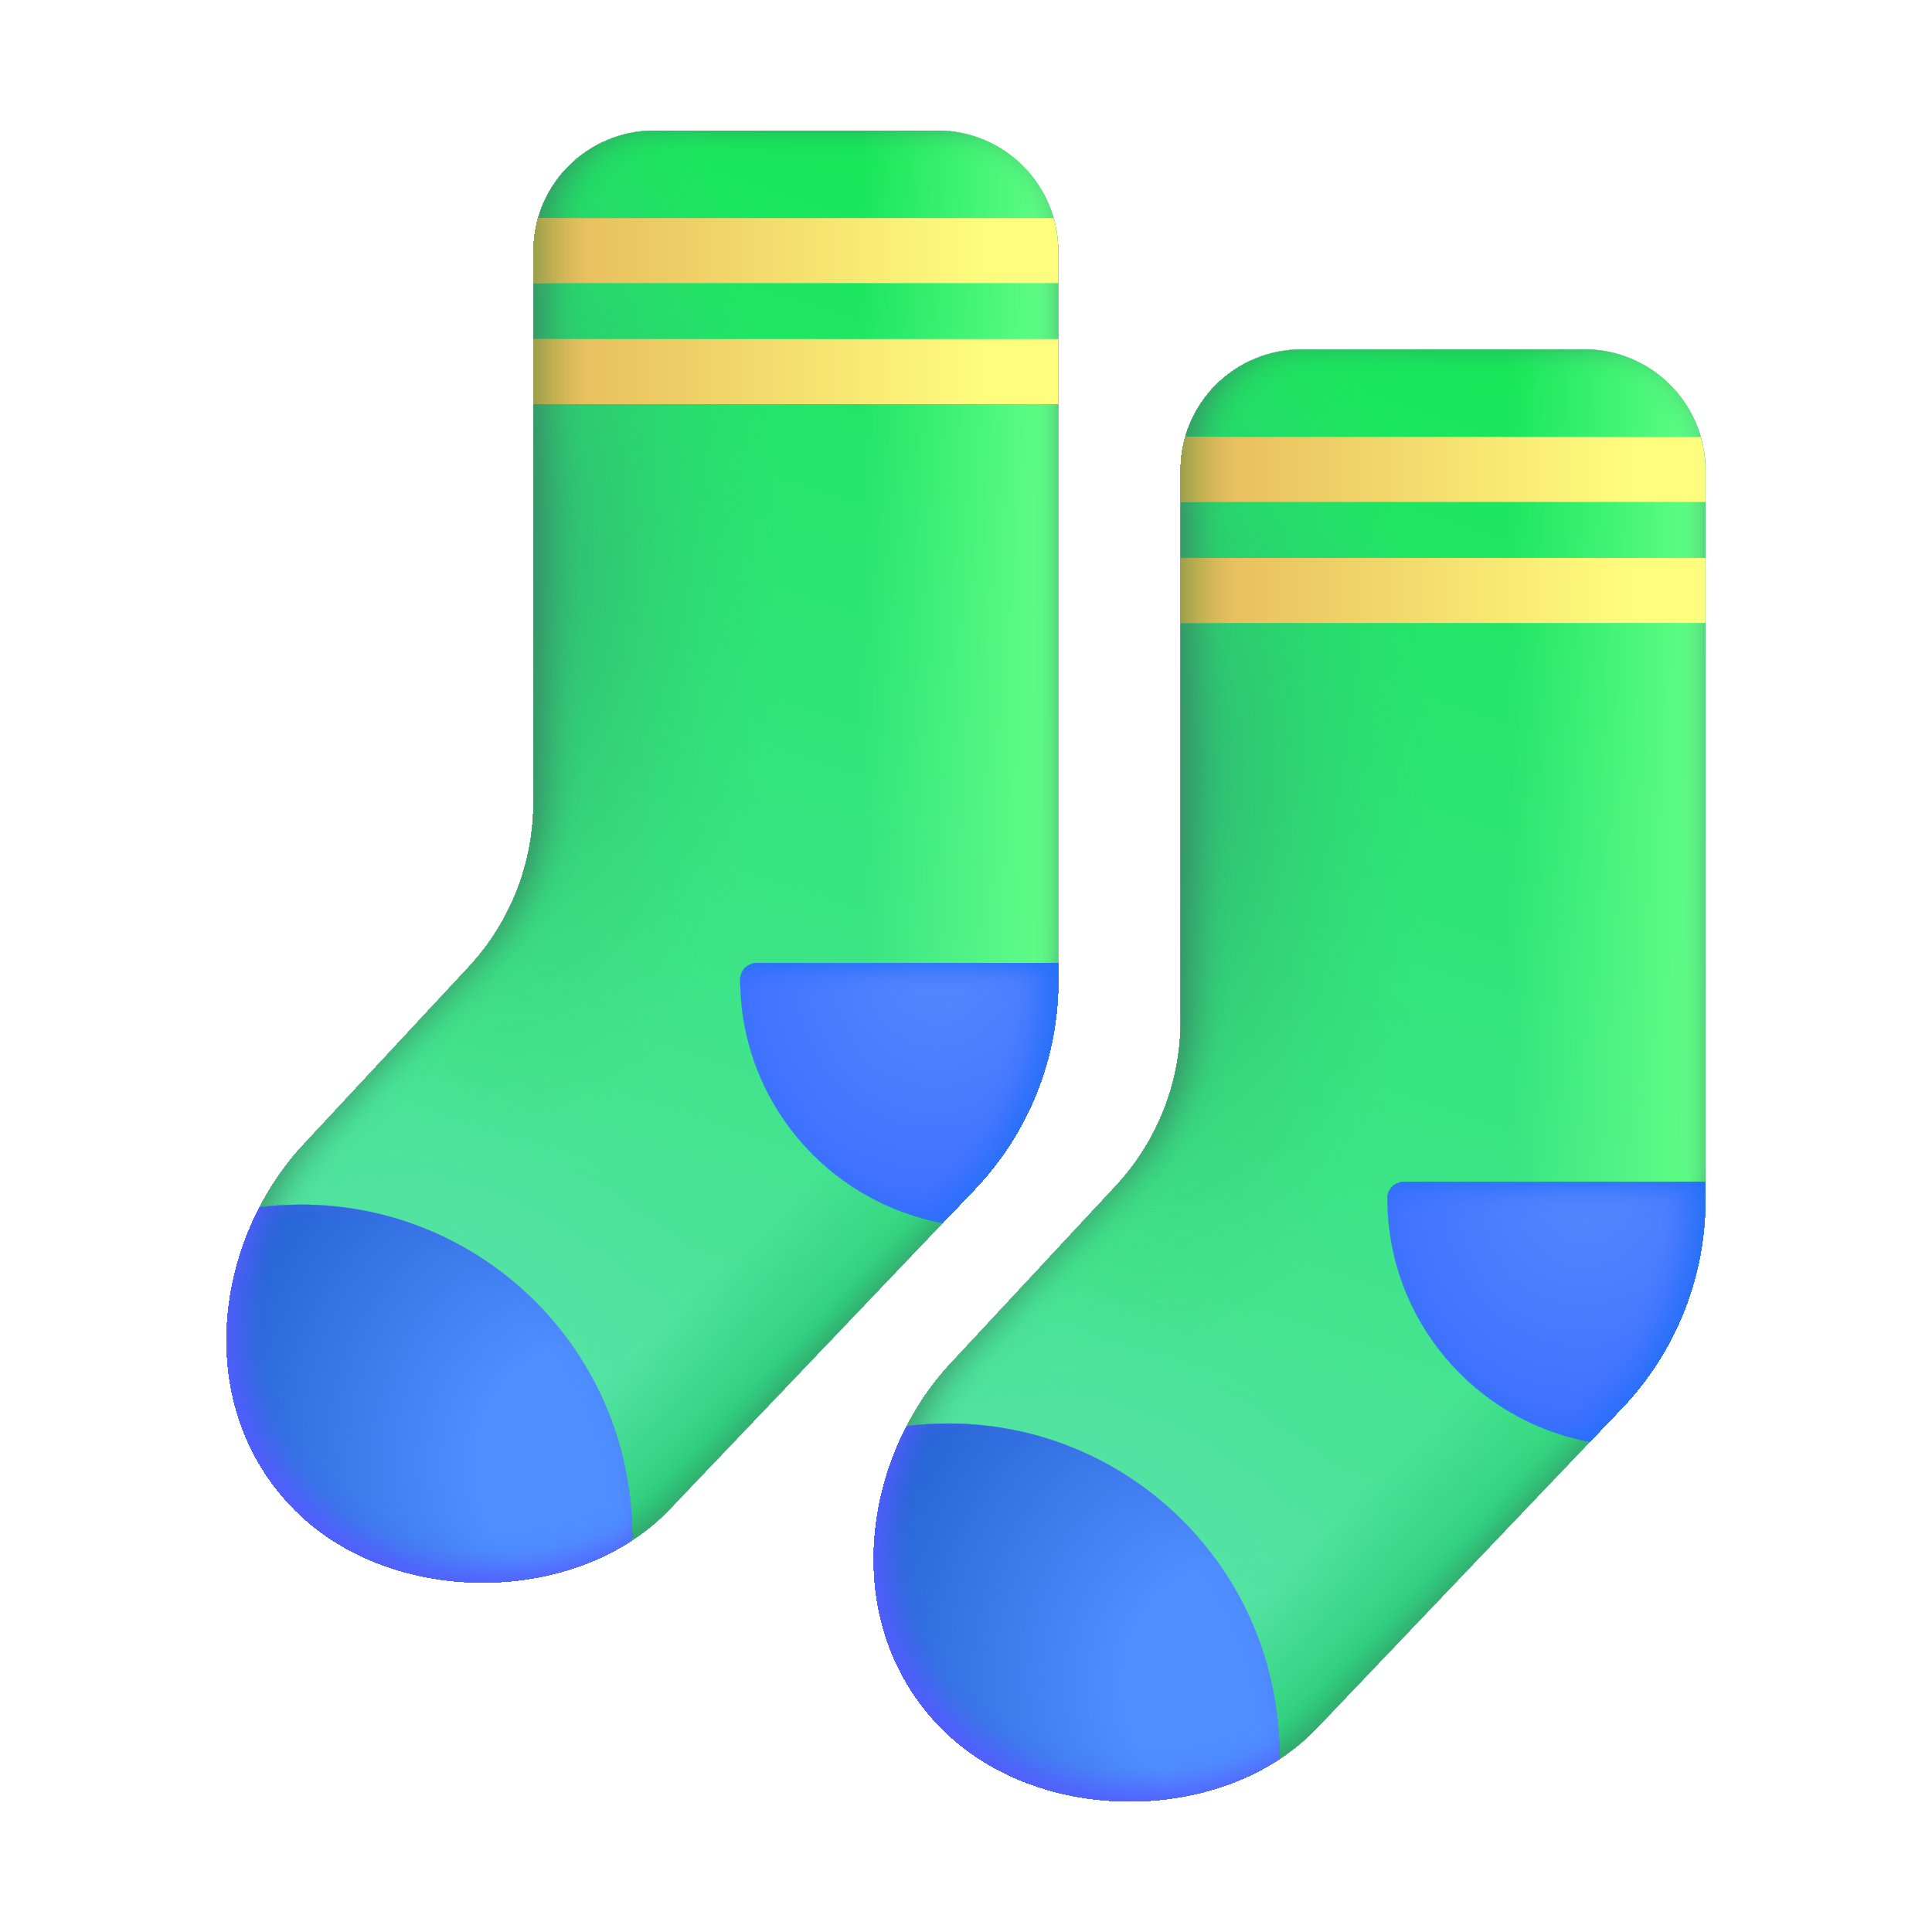
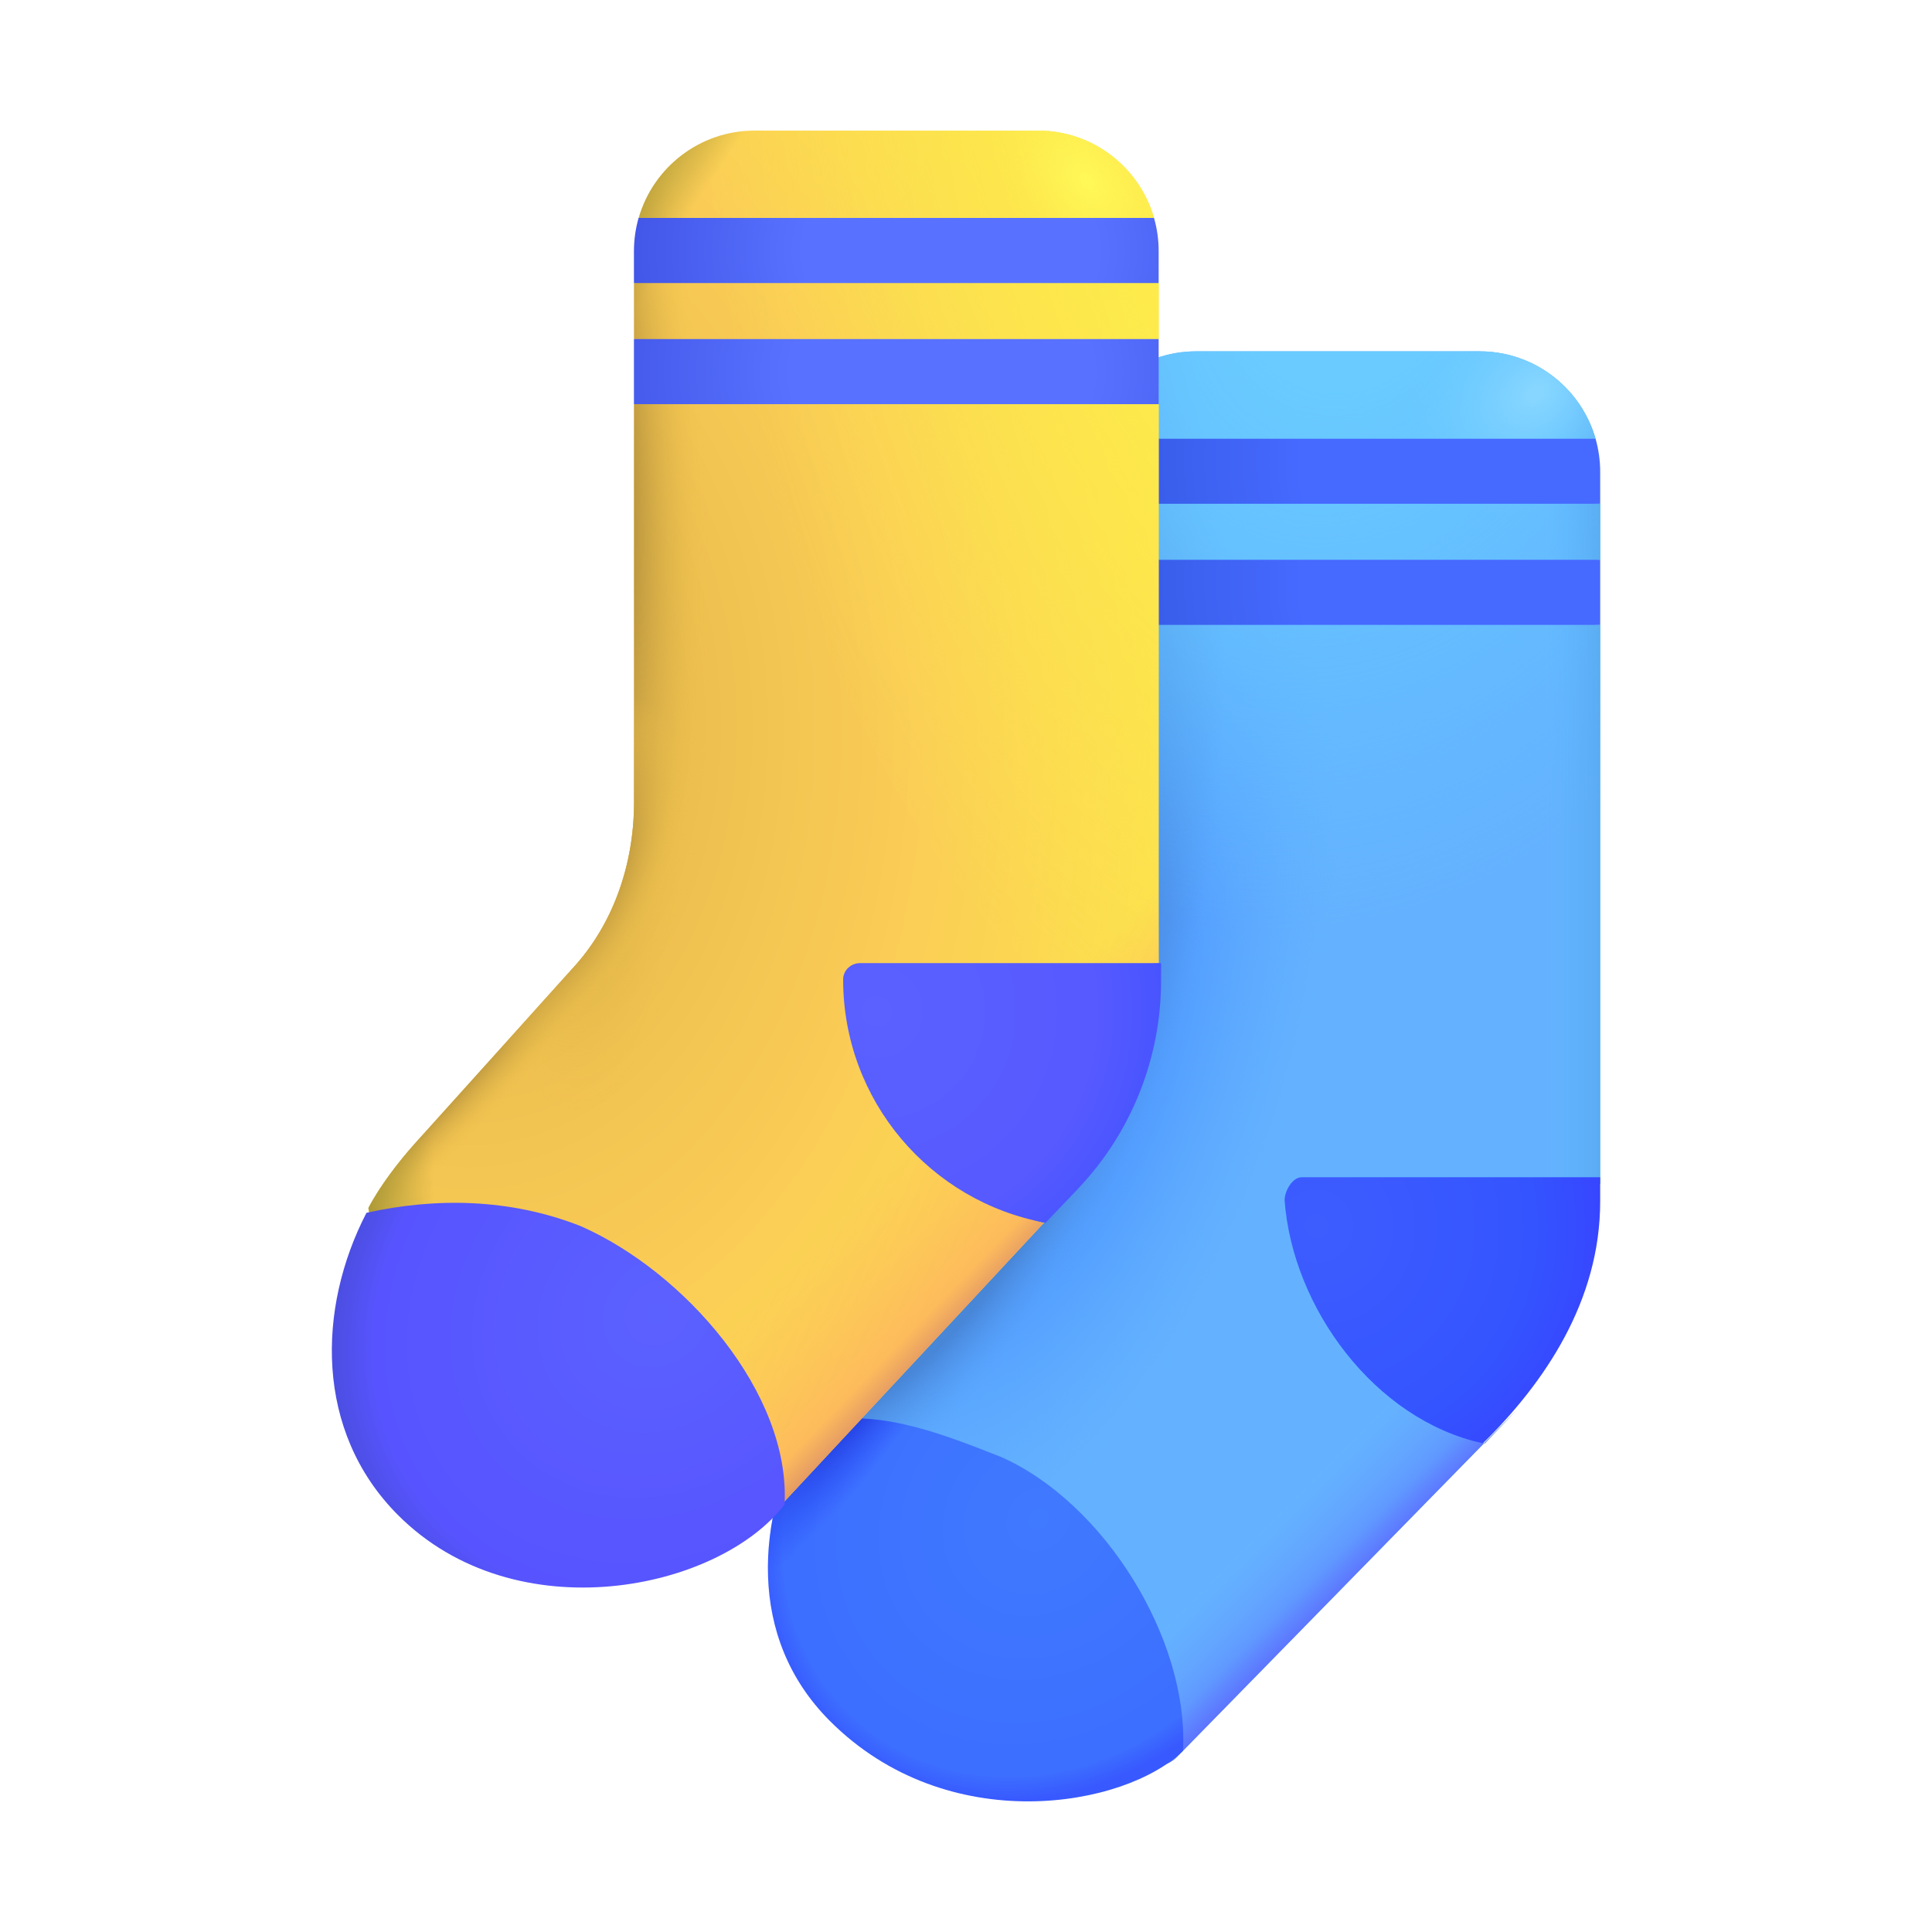
<svg xmlns="http://www.w3.org/2000/svg" viewBox="0 0 32 32" fill="none">
-   <g filter="url(#filter0_i_18_16592)">
-     <path d="M28.246 7.788C28.246 6.684 27.351 5.788 26.246 5.788H21.556C20.451 5.788 19.556 6.684 19.556 7.788V16.915C19.556 17.926 19.173 18.899 18.485 19.64L15.697 22.636C14.261 24.235 13.913 26.936 15.605 28.634C17.226 30.261 20.274 30.214 21.798 28.634L26.865 23.32C27.752 22.39 28.246 21.155 28.246 19.87V7.788Z" fill="url(#paint0_linear_18_16592)" />
-     <path d="M28.246 7.788C28.246 6.684 27.351 5.788 26.246 5.788H21.556C20.451 5.788 19.556 6.684 19.556 7.788V16.915C19.556 17.926 19.173 18.899 18.485 19.64L15.697 22.636C14.261 24.235 13.913 26.936 15.605 28.634C17.226 30.261 20.274 30.214 21.798 28.634L26.865 23.32C27.752 22.39 28.246 21.155 28.246 19.87V7.788Z" fill="url(#paint1_linear_18_16592)" />
-     <path d="M28.246 7.788C28.246 6.684 27.351 5.788 26.246 5.788H21.556C20.451 5.788 19.556 6.684 19.556 7.788V16.915C19.556 17.926 19.173 18.899 18.485 19.64L15.697 22.636C14.261 24.235 13.913 26.936 15.605 28.634C17.226 30.261 20.274 30.214 21.798 28.634L26.865 23.32C27.752 22.39 28.246 21.155 28.246 19.87V7.788Z" fill="url(#paint2_radial_18_16592)" />
-     <path d="M28.246 7.788C28.246 6.684 27.351 5.788 26.246 5.788H21.556C20.451 5.788 19.556 6.684 19.556 7.788V16.915C19.556 17.926 19.173 18.899 18.485 19.64L15.697 22.636C14.261 24.235 13.913 26.936 15.605 28.634C17.226 30.261 20.274 30.214 21.798 28.634L26.865 23.32C27.752 22.39 28.246 21.155 28.246 19.87V7.788Z" fill="url(#paint3_radial_18_16592)" />
-     <path d="M28.246 7.788C28.246 6.684 27.351 5.788 26.246 5.788H21.556C20.451 5.788 19.556 6.684 19.556 7.788V16.915C19.556 17.926 19.173 18.899 18.485 19.64L15.697 22.636C14.261 24.235 13.913 26.936 15.605 28.634C17.226 30.261 20.274 30.214 21.798 28.634L26.865 23.32C27.752 22.39 28.246 21.155 28.246 19.87V7.788Z" fill="url(#paint4_linear_18_16592)" />
-   </g>
-   <g filter="url(#filter1_i_18_16592)">
-     <path d="M17.527 4.163C17.527 3.059 16.632 2.163 15.527 2.163H10.837C9.732 2.163 8.837 3.059 8.837 4.163V13.29C8.837 14.301 8.454 15.274 7.766 16.015L4.979 19.011C3.542 20.61 3.195 23.311 4.886 25.009C6.507 26.636 9.556 26.589 11.079 25.009L16.146 19.695C17.033 18.765 17.527 17.53 17.527 16.245V4.163Z" fill="url(#paint5_linear_18_16592)" />
-     <path d="M17.527 4.163C17.527 3.059 16.632 2.163 15.527 2.163H10.837C9.732 2.163 8.837 3.059 8.837 4.163V13.29C8.837 14.301 8.454 15.274 7.766 16.015L4.979 19.011C3.542 20.61 3.195 23.311 4.886 25.009C6.507 26.636 9.556 26.589 11.079 25.009L16.146 19.695C17.033 18.765 17.527 17.53 17.527 16.245V4.163Z" fill="url(#paint6_linear_18_16592)" />
-     <path d="M17.527 4.163C17.527 3.059 16.632 2.163 15.527 2.163H10.837C9.732 2.163 8.837 3.059 8.837 4.163V13.29C8.837 14.301 8.454 15.274 7.766 16.015L4.979 19.011C3.542 20.61 3.195 23.311 4.886 25.009C6.507 26.636 9.556 26.589 11.079 25.009L16.146 19.695C17.033 18.765 17.527 17.53 17.527 16.245V4.163Z" fill="url(#paint7_radial_18_16592)" />
-     <path d="M17.527 4.163C17.527 3.059 16.632 2.163 15.527 2.163H10.837C9.732 2.163 8.837 3.059 8.837 4.163V13.29C8.837 14.301 8.454 15.274 7.766 16.015L4.979 19.011C3.542 20.61 3.195 23.311 4.886 25.009C6.507 26.636 9.556 26.589 11.079 25.009L16.146 19.695C17.033 18.765 17.527 17.53 17.527 16.245V4.163Z" fill="url(#paint8_radial_18_16592)" />
-     <path d="M17.527 4.163C17.527 3.059 16.632 2.163 15.527 2.163H10.837C9.732 2.163 8.837 3.059 8.837 4.163V13.29C8.837 14.301 8.454 15.274 7.766 16.015L4.979 19.011C3.542 20.61 3.195 23.311 4.886 25.009C6.507 26.636 9.556 26.589 11.079 25.009L16.146 19.695C17.033 18.765 17.527 17.53 17.527 16.245V4.163Z" fill="url(#paint9_linear_18_16592)" />
-   </g>
-   <path d="M28.246 9.241H19.556V10.319H28.246V9.241Z" fill="url(#paint10_linear_18_16592)" />
-   <path d="M28.246 9.241H19.556V10.319H28.246V9.241Z" fill="url(#paint11_linear_18_16592)" />
-   <path d="M17.527 5.616H8.837V6.694H17.527V5.616Z" fill="url(#paint12_linear_18_16592)" />
-   <path d="M17.527 5.616H8.837V6.694H17.527V5.616Z" fill="url(#paint13_linear_18_16592)" />
-   <path d="M28.169 7.237C28.219 7.412 28.246 7.597 28.246 7.788V8.314H19.556V7.788C19.556 7.597 19.582 7.412 19.633 7.237H28.169Z" fill="url(#paint14_linear_18_16592)" />
-   <path d="M28.169 7.237C28.219 7.412 28.246 7.597 28.246 7.788V8.314H19.556V7.788C19.556 7.597 19.582 7.412 19.633 7.237H28.169Z" fill="url(#paint15_linear_18_16592)" />
-   <path d="M17.45 3.612C17.5 3.787 17.527 3.972 17.527 4.163V4.689H8.837V4.163C8.837 3.972 8.864 3.787 8.914 3.612H17.45Z" fill="url(#paint16_linear_18_16592)" />
-   <path d="M17.45 3.612C17.5 3.787 17.527 3.972 17.527 4.163V4.689H8.837V4.163C8.837 3.972 8.864 3.787 8.914 3.612H17.45Z" fill="url(#paint17_linear_18_16592)" />
-   <g filter="url(#filter2_i_18_16592)">
-     <path d="M28.246 19.577H23.261C23.108 19.577 22.98 19.696 22.98 19.849C22.98 21.858 24.425 23.529 26.333 23.878L26.865 23.32C27.752 22.39 28.246 21.154 28.246 19.869V19.577Z" fill="url(#paint18_radial_18_16592)" />
-   </g>
-   <g filter="url(#filter3_i_18_16592)">
-     <path d="M17.528 15.952H12.543C12.389 15.952 12.261 16.071 12.261 16.224C12.261 18.233 13.707 19.904 15.614 20.253L16.146 19.695C17.033 18.765 17.528 17.529 17.528 16.244V15.952Z" fill="url(#paint19_radial_18_16592)" />
-   </g>
-   <g filter="url(#filter4_i_18_16592)">
-     <path d="M21.189 29.136C21.189 29.109 21.19 29.082 21.19 29.055C21.19 26.03 18.737 23.578 15.712 23.578C15.477 23.578 15.246 23.592 15.019 23.621C14.202 25.198 14.226 27.249 15.605 28.634C17.032 30.066 19.564 30.201 21.189 29.136Z" fill="url(#paint20_radial_18_16592)" />
-   </g>
-   <g filter="url(#filter5_i_18_16592)">
-     <path d="M10.47 25.511C10.471 25.484 10.471 25.457 10.471 25.43C10.471 22.405 8.018 19.953 4.993 19.953C4.758 19.953 4.527 19.967 4.3 19.996C3.483 21.573 3.507 23.624 4.886 25.009C6.313 26.441 8.845 26.576 10.47 25.511Z" fill="url(#paint21_radial_18_16592)" />
-   </g>
+   <path fill-rule="evenodd" clip-rule="evenodd" d="M26.505 7.819C26.505 6.715 25.609 5.819 24.505 5.819H19.814C18.901 5.819 18.131 6.431 17.891 7.268L22.083 7.623L26.427 7.268C26.478 7.443 26.505 7.628 26.505 7.819L26.504 8.345L22.083 7.999L17.814 8.345V9.272L22.083 9.655L26.504 9.272V10.35L22.083 10.062L17.814 10.35V16.946C17.814 17.957 17.477 18.963 16.789 19.703L14.18 22.602C13.915 22.897 13.599 23.307 13.414 23.664C13.581 25.065 18.382 30.254 19.5 29.094L25.123 23.351C26.01 22.421 26.505 21.186 26.505 19.901V7.819ZM26.505 19.608L21.827 19.997C20.421 19.997 23.344 23.681 24.591 23.909L25.123 23.351C26.01 22.421 26.505 21.186 26.505 19.901L26.505 19.608Z" fill="#64B2FF" />
+   <path fill-rule="evenodd" clip-rule="evenodd" d="M26.505 7.819C26.505 6.715 25.609 5.819 24.505 5.819H19.814C18.901 5.819 18.131 6.431 17.891 7.268L22.083 7.623L26.427 7.268C26.478 7.443 26.505 7.628 26.505 7.819L26.504 8.345L22.083 7.999L17.814 8.345V9.272L22.083 9.655L26.504 9.272V10.35L22.083 10.062L17.814 10.35V16.946C17.814 17.957 17.477 18.963 16.789 19.703L14.18 22.602C13.915 22.897 13.599 23.307 13.414 23.664C13.581 25.065 18.382 30.254 19.5 29.094L25.123 23.351C26.01 22.421 26.505 21.186 26.505 19.901V7.819ZM26.505 19.608L21.827 19.997C20.421 19.997 23.344 23.681 24.591 23.909L25.123 23.351C26.01 22.421 26.505 21.186 26.505 19.901L26.505 19.608Z" fill="url(#paint0_radial_2_244)" />
+   <path fill-rule="evenodd" clip-rule="evenodd" d="M26.505 7.819C26.505 6.715 25.609 5.819 24.505 5.819H19.814C18.901 5.819 18.131 6.431 17.891 7.268L22.083 7.623L26.427 7.268C26.478 7.443 26.505 7.628 26.505 7.819L26.504 8.345L22.083 7.999L17.814 8.345V9.272L22.083 9.655L26.504 9.272V10.35L22.083 10.062L17.814 10.35V16.946C17.814 17.957 17.477 18.963 16.789 19.703L14.18 22.602C13.915 22.897 13.599 23.307 13.414 23.664C13.581 25.065 18.382 30.254 19.5 29.094L25.123 23.351C26.01 22.421 26.505 21.186 26.505 19.901V7.819ZM26.505 19.608L21.827 19.997C20.421 19.997 23.344 23.681 24.591 23.909L25.123 23.351C26.01 22.421 26.505 21.186 26.505 19.901L26.505 19.608Z" fill="url(#paint1_radial_2_244)" />
+   <path fill-rule="evenodd" clip-rule="evenodd" d="M26.505 7.819C26.505 6.715 25.609 5.819 24.505 5.819H19.814C18.901 5.819 18.131 6.431 17.891 7.268L22.083 7.623L26.427 7.268C26.478 7.443 26.505 7.628 26.505 7.819L26.504 8.345L22.083 7.999L17.814 8.345V9.272L22.083 9.655L26.504 9.272V10.35L22.083 10.062L17.814 10.35V16.946C17.814 17.957 17.477 18.963 16.789 19.703L14.18 22.602C13.915 22.897 13.599 23.307 13.414 23.664C13.581 25.065 18.382 30.254 19.5 29.094L25.123 23.351C26.01 22.421 26.505 21.186 26.505 19.901V7.819ZM26.505 19.608L21.827 19.997C20.421 19.997 23.344 23.681 24.591 23.909L25.123 23.351C26.01 22.421 26.505 21.186 26.505 19.901L26.505 19.608Z" fill="url(#paint2_radial_2_244)" />
+   <path fill-rule="evenodd" clip-rule="evenodd" d="M26.505 7.819C26.505 6.715 25.609 5.819 24.505 5.819H19.814C18.901 5.819 18.131 6.431 17.891 7.268L22.083 7.623L26.427 7.268C26.478 7.443 26.505 7.628 26.505 7.819L26.504 8.345L22.083 7.999L17.814 8.345V9.272L22.083 9.655L26.504 9.272V10.35L22.083 10.062L17.814 10.35V16.946C17.814 17.957 17.477 18.963 16.789 19.703L14.18 22.602C13.915 22.897 13.599 23.307 13.414 23.664C13.581 25.065 18.382 30.254 19.5 29.094L25.123 23.351C26.01 22.421 26.505 21.186 26.505 19.901V7.819ZM26.505 19.608L21.827 19.997C20.421 19.997 23.344 23.681 24.591 23.909L25.123 23.351C26.01 22.421 26.505 21.186 26.505 19.901L26.505 19.608Z" fill="url(#paint3_radial_2_244)" />
+   <path fill-rule="evenodd" clip-rule="evenodd" d="M26.505 7.819C26.505 6.715 25.609 5.819 24.505 5.819H19.814C18.901 5.819 18.131 6.431 17.891 7.268L22.083 7.623L26.427 7.268C26.478 7.443 26.505 7.628 26.505 7.819L26.504 8.345L22.083 7.999L17.814 8.345V9.272L22.083 9.655L26.504 9.272V10.35L22.083 10.062L17.814 10.35V16.946C17.814 17.957 17.477 18.963 16.789 19.703L14.18 22.602C13.915 22.897 13.599 23.307 13.414 23.664C13.581 25.065 18.382 30.254 19.5 29.094L25.123 23.351C26.01 22.421 26.505 21.186 26.505 19.901V7.819ZM26.505 19.608L21.827 19.997C20.421 19.997 23.344 23.681 24.591 23.909L25.123 23.351C26.01 22.421 26.505 21.186 26.505 19.901L26.505 19.608Z" fill="url(#paint4_linear_2_244)" />
+   <path fill-rule="evenodd" clip-rule="evenodd" d="M26.505 7.819C26.505 6.715 25.609 5.819 24.505 5.819H19.814C18.901 5.819 18.131 6.431 17.891 7.268L22.083 7.623L26.427 7.268C26.478 7.443 26.505 7.628 26.505 7.819L26.504 8.345L22.083 7.999L17.814 8.345V9.272L22.083 9.655L26.504 9.272V10.35L22.083 10.062L17.814 10.35V16.946C17.814 17.957 17.477 18.963 16.789 19.703L14.18 22.602C13.915 22.897 13.599 23.307 13.414 23.664C13.581 25.065 18.382 30.254 19.5 29.094L25.123 23.351C26.01 22.421 26.505 21.186 26.505 19.901V7.819ZM26.505 19.608L21.827 19.997C20.421 19.997 23.344 23.681 24.591 23.909L25.123 23.351C26.01 22.421 26.505 21.186 26.505 19.901L26.505 19.608Z" fill="url(#paint5_linear_2_244)" />
+   <path fill-rule="evenodd" clip-rule="evenodd" d="M26.505 7.819C26.505 6.715 25.609 5.819 24.505 5.819H19.814C18.901 5.819 18.131 6.431 17.891 7.268L22.083 7.623L26.427 7.268C26.478 7.443 26.505 7.628 26.505 7.819L26.504 8.345L22.083 7.999L17.814 8.345V9.272L22.083 9.655L26.504 9.272V10.35L22.083 10.062L17.814 10.35V16.946C17.814 17.957 17.477 18.963 16.789 19.703L14.18 22.602C13.915 22.897 13.599 23.307 13.414 23.664C13.581 25.065 18.382 30.254 19.5 29.094L25.123 23.351C26.01 22.421 26.505 21.186 26.505 19.901V7.819ZM26.505 19.608L21.827 19.997C20.421 19.997 23.344 23.681 24.591 23.909L25.123 23.351C26.01 22.421 26.505 21.186 26.505 19.901L26.505 19.608Z" fill="url(#paint6_radial_2_244)" />
+   <path d="M26.504 9.272H17.852V10.35H26.504V9.272Z" fill="url(#paint7_radial_2_244)" />
+   <path d="M26.427 7.267C26.477 7.442 26.504 7.627 26.504 7.818V8.344H17.852V7.818C17.852 7.627 17.878 7.442 17.928 7.267H26.427Z" fill="url(#paint8_radial_2_244)" />
+   <path d="M26.504 19.499H21.559C21.405 19.499 21.277 19.727 21.277 19.88C21.406 21.655 22.766 23.515 24.562 23.906C25.578 22.906 26.504 21.553 26.504 19.9V19.499Z" fill="url(#paint9_radial_2_244)" />
+   <path d="M13.347 23.577C12.53 25.154 12.363 27.117 13.742 28.501C15.695 30.461 18.641 29.936 19.594 28.999C19.692 27.15 18.289 24.882 16.57 24.127C15.395 23.665 14.48 23.325 13.347 23.577Z" fill="url(#paint10_radial_2_244)" />
+   <path d="M13.347 23.577C12.53 25.154 12.363 27.117 13.742 28.501C15.695 30.461 18.641 29.936 19.594 28.999C19.692 27.15 18.289 24.882 16.57 24.127C15.395 23.665 14.48 23.325 13.347 23.577Z" fill="url(#paint11_radial_2_244)" />
+   <path fill-rule="evenodd" clip-rule="evenodd" d="M19.192 4.163C19.192 3.059 18.297 2.163 17.192 2.163H12.502C11.588 2.163 10.818 2.775 10.579 3.612L14.77 3.967L19.115 3.612C19.165 3.787 19.192 3.972 19.192 4.163L19.192 4.689L14.77 4.343L10.502 4.689V5.616L14.77 5.999L19.192 5.616V6.694L14.77 6.405L10.502 6.694V13.29C10.502 14.301 10.165 15.307 9.477 16.047L6.867 18.945C6.602 19.241 6.287 19.651 6.102 20.008C6.301 21.684 10.906 25.195 11.887 25.312C11.748 25.261 12.135 25.455 12.135 25.468C12.135 25.482 12.135 25.496 12.135 25.511C12.356 25.365 12.638 25.244 12.82 25.055L17.811 19.695C18.697 18.765 19.192 17.529 19.192 16.244V4.163ZM19.192 15.952L14.514 16.341C13.109 16.341 16.031 20.024 17.278 20.253L17.811 19.695C18.697 18.765 19.192 17.529 19.192 16.244L19.192 15.952Z" fill="url(#paint12_radial_2_244)" />
+   <path fill-rule="evenodd" clip-rule="evenodd" d="M19.192 4.163C19.192 3.059 18.297 2.163 17.192 2.163H12.502C11.588 2.163 10.818 2.775 10.579 3.612L14.77 3.967L19.115 3.612C19.165 3.787 19.192 3.972 19.192 4.163L19.192 4.689L14.77 4.343L10.502 4.689V5.616L14.77 5.999L19.192 5.616V6.694L14.77 6.405L10.502 6.694V13.29C10.502 14.301 10.165 15.307 9.477 16.047L6.867 18.945C6.602 19.241 6.287 19.651 6.102 20.008C6.301 21.684 10.906 25.195 11.887 25.312C11.748 25.261 12.135 25.455 12.135 25.468C12.135 25.482 12.135 25.496 12.135 25.511C12.356 25.365 12.638 25.244 12.82 25.055L17.811 19.695C18.697 18.765 19.192 17.529 19.192 16.244V4.163ZM19.192 15.952L14.514 16.341C13.109 16.341 16.031 20.024 17.278 20.253L17.811 19.695C18.697 18.765 19.192 17.529 19.192 16.244L19.192 15.952Z" fill="url(#paint13_radial_2_244)" />
+   <path fill-rule="evenodd" clip-rule="evenodd" d="M19.192 4.163C19.192 3.059 18.297 2.163 17.192 2.163H12.502C11.588 2.163 10.818 2.775 10.579 3.612L14.77 3.967L19.115 3.612C19.165 3.787 19.192 3.972 19.192 4.163L19.192 4.689L14.77 4.343L10.502 4.689V5.616L14.77 5.999L19.192 5.616V6.694L14.77 6.405L10.502 6.694V13.29C10.502 14.301 10.165 15.307 9.477 16.047L6.867 18.945C6.602 19.241 6.287 19.651 6.102 20.008C6.301 21.684 10.906 25.195 11.887 25.312C11.748 25.261 12.135 25.455 12.135 25.468C12.135 25.482 12.135 25.496 12.135 25.511C12.356 25.365 12.638 25.244 12.82 25.055L17.811 19.695C18.697 18.765 19.192 17.529 19.192 16.244V4.163ZM19.192 15.952L14.514 16.341C13.109 16.341 16.031 20.024 17.278 20.253L17.811 19.695C18.697 18.765 19.192 17.529 19.192 16.244L19.192 15.952Z" fill="url(#paint14_radial_2_244)" />
+   <path fill-rule="evenodd" clip-rule="evenodd" d="M19.192 4.163C19.192 3.059 18.297 2.163 17.192 2.163H12.502C11.588 2.163 10.818 2.775 10.579 3.612L14.77 3.967L19.115 3.612C19.165 3.787 19.192 3.972 19.192 4.163L19.192 4.689L14.77 4.343L10.502 4.689V5.616L14.77 5.999L19.192 5.616V6.694L14.77 6.405L10.502 6.694V13.29C10.502 14.301 10.165 15.307 9.477 16.047L6.867 18.945C6.602 19.241 6.287 19.651 6.102 20.008C6.301 21.684 10.906 25.195 11.887 25.312C11.748 25.261 12.135 25.455 12.135 25.468C12.135 25.482 12.135 25.496 12.135 25.511C12.356 25.365 12.638 25.244 12.82 25.055L17.811 19.695C18.697 18.765 19.192 17.529 19.192 16.244V4.163ZM19.192 15.952L14.514 16.341C13.109 16.341 16.031 20.024 17.278 20.253L17.811 19.695C18.697 18.765 19.192 17.529 19.192 16.244L19.192 15.952Z" fill="url(#paint15_radial_2_244)" />
+   <path fill-rule="evenodd" clip-rule="evenodd" d="M19.192 4.163C19.192 3.059 18.297 2.163 17.192 2.163H12.502C11.588 2.163 10.818 2.775 10.579 3.612L14.77 3.967L19.115 3.612C19.165 3.787 19.192 3.972 19.192 4.163L19.192 4.689L14.77 4.343L10.502 4.689V5.616L14.77 5.999L19.192 5.616V6.694L14.77 6.405L10.502 6.694V13.29C10.502 14.301 10.165 15.307 9.477 16.047L6.867 18.945C6.602 19.241 6.287 19.651 6.102 20.008C6.301 21.684 10.906 25.195 11.887 25.312C11.748 25.261 12.135 25.455 12.135 25.468C12.135 25.482 12.135 25.496 12.135 25.511C12.356 25.365 12.638 25.244 12.82 25.055L17.811 19.695C18.697 18.765 19.192 17.529 19.192 16.244V4.163ZM19.192 15.952L14.514 16.341C13.109 16.341 16.031 20.024 17.278 20.253L17.811 19.695C18.697 18.765 19.192 17.529 19.192 16.244L19.192 15.952Z" fill="url(#paint16_radial_2_244)" />
+   <path fill-rule="evenodd" clip-rule="evenodd" d="M19.192 4.163C19.192 3.059 18.297 2.163 17.192 2.163H12.502C11.588 2.163 10.818 2.775 10.579 3.612L14.77 3.967L19.115 3.612C19.165 3.787 19.192 3.972 19.192 4.163L19.192 4.689L14.77 4.343L10.502 4.689V5.616L14.77 5.999L19.192 5.616V6.694L14.77 6.405L10.502 6.694V13.29C10.502 14.301 10.165 15.307 9.477 16.047L6.867 18.945C6.602 19.241 6.287 19.651 6.102 20.008C6.301 21.684 10.906 25.195 11.887 25.312C11.748 25.261 12.135 25.455 12.135 25.468C12.135 25.482 12.135 25.496 12.135 25.511C12.356 25.365 12.638 25.244 12.82 25.055L17.811 19.695C18.697 18.765 19.192 17.529 19.192 16.244V4.163ZM19.192 15.952L14.514 16.341C13.109 16.341 16.031 20.024 17.278 20.253L17.811 19.695C18.697 18.765 19.192 17.529 19.192 16.244L19.192 15.952Z" fill="url(#paint17_linear_2_244)" />
+   <path fill-rule="evenodd" clip-rule="evenodd" d="M19.192 4.163C19.192 3.059 18.297 2.163 17.192 2.163H12.502C11.588 2.163 10.818 2.775 10.579 3.612L14.77 3.967L19.115 3.612C19.165 3.787 19.192 3.972 19.192 4.163L19.192 4.689L14.77 4.343L10.502 4.689V5.616L14.77 5.999L19.192 5.616V6.694L14.77 6.405L10.502 6.694V13.29C10.502 14.301 10.165 15.307 9.477 16.047L6.867 18.945C6.602 19.241 6.287 19.651 6.102 20.008C6.301 21.684 10.906 25.195 11.887 25.312C11.748 25.261 12.135 25.455 12.135 25.468C12.135 25.482 12.135 25.496 12.135 25.511C12.356 25.365 12.638 25.244 12.82 25.055L17.811 19.695C18.697 18.765 19.192 17.529 19.192 16.244V4.163ZM19.192 15.952L14.514 16.341C13.109 16.341 16.031 20.024 17.278 20.253L17.811 19.695C18.697 18.765 19.192 17.529 19.192 16.244L19.192 15.952Z" fill="url(#paint18_radial_2_244)" />
+   <path fill-rule="evenodd" clip-rule="evenodd" d="M19.192 4.163C19.192 3.059 18.297 2.163 17.192 2.163H12.502C11.588 2.163 10.818 2.775 10.579 3.612L14.77 3.967L19.115 3.612C19.165 3.787 19.192 3.972 19.192 4.163L19.192 4.689L14.77 4.343L10.502 4.689V5.616L14.77 5.999L19.192 5.616V6.694L14.77 6.405L10.502 6.694V13.29C10.502 14.301 10.165 15.307 9.477 16.047L6.867 18.945C6.602 19.241 6.287 19.651 6.102 20.008C6.301 21.684 10.906 25.195 11.887 25.312C11.748 25.261 12.135 25.455 12.135 25.468C12.135 25.482 12.135 25.496 12.135 25.511C12.356 25.365 12.638 25.244 12.82 25.055L17.811 19.695C18.697 18.765 19.192 17.529 19.192 16.244V4.163ZM19.192 15.952L14.514 16.341C13.109 16.341 16.031 20.024 17.278 20.253L17.811 19.695C18.697 18.765 19.192 17.529 19.192 16.244L19.192 15.952Z" fill="url(#paint19_radial_2_244)" />
+   <path d="M19.191 5.616H10.5V6.694H19.191V5.616Z" fill="url(#paint20_radial_2_244)" />
+   <path d="M19.114 3.61C19.165 3.786 19.191 3.971 19.191 4.162V4.688H10.5V4.162C10.5 3.971 10.527 3.786 10.577 3.61H19.114Z" fill="url(#paint21_radial_2_244)" />
+   <path d="M19.231 15.952H14.246C14.093 15.952 13.965 16.071 13.965 16.224C13.965 18.233 15.41 19.904 17.318 20.253L17.85 19.695C18.736 18.765 19.231 17.529 19.231 16.244V15.952Z" fill="url(#paint22_radial_2_244)" />
+   <path d="M6.07 20.088C5.253 21.665 5.21 23.707 6.589 25.091C8.542 27.052 11.909 26.341 12.995 24.919C13.094 23.071 11.336 21.063 9.617 20.308C8.442 19.845 7.203 19.835 6.07 20.088Z" fill="url(#paint23_radial_2_244)" />
  <defs>
-     <filter id="filter0_i_18_16592" x="14.472" y="5.588" width="13.974" height="24.248" filterUnits="userSpaceOnUse" color-interpolation-filters="sRGB">
-       <feFlood flood-opacity="0" result="BackgroundImageFix" />
-       <feBlend mode="normal" in="SourceGraphic" in2="BackgroundImageFix" result="shape" />
-       <feColorMatrix in="SourceAlpha" type="matrix" values="0 0 0 0 0 0 0 0 0 0 0 0 0 0 0 0 0 0 127 0" result="hardAlpha" />
-       <feOffset dx="0.2" dy="-0.2" />
-       <feGaussianBlur stdDeviation="0.3" />
-       <feComposite in2="hardAlpha" operator="arithmetic" k2="-1" k3="1" />
-       <feColorMatrix type="matrix" values="0 0 0 0 0.22 0 0 0 0 0.545 0 0 0 0 0.392 0 0 0 1 0" />
-       <feBlend mode="normal" in2="shape" result="effect1_innerShadow_18_16592" />
-     </filter>
-     <filter id="filter1_i_18_16592" x="3.753" y="1.963" width="13.974" height="24.248" filterUnits="userSpaceOnUse" color-interpolation-filters="sRGB">
-       <feFlood flood-opacity="0" result="BackgroundImageFix" />
-       <feBlend mode="normal" in="SourceGraphic" in2="BackgroundImageFix" result="shape" />
-       <feColorMatrix in="SourceAlpha" type="matrix" values="0 0 0 0 0 0 0 0 0 0 0 0 0 0 0 0 0 0 127 0" result="hardAlpha" />
-       <feOffset dx="0.2" dy="-0.2" />
-       <feGaussianBlur stdDeviation="0.3" />
-       <feComposite in2="hardAlpha" operator="arithmetic" k2="-1" k3="1" />
-       <feColorMatrix type="matrix" values="0 0 0 0 0.22 0 0 0 0 0.545 0 0 0 0 0.392 0 0 0 1 0" />
-       <feBlend mode="normal" in2="shape" result="effect1_innerShadow_18_16592" />
-     </filter>
-     <filter id="filter2_i_18_16592" x="22.73" y="19.577" width="5.516" height="4.301" filterUnits="userSpaceOnUse" color-interpolation-filters="sRGB">
-       <feFlood flood-opacity="0" result="BackgroundImageFix" />
-       <feBlend mode="normal" in="SourceGraphic" in2="BackgroundImageFix" result="shape" />
-       <feColorMatrix in="SourceAlpha" type="matrix" values="0 0 0 0 0 0 0 0 0 0 0 0 0 0 0 0 0 0 127 0" result="hardAlpha" />
-       <feOffset dx="-0.25" />
-       <feGaussianBlur stdDeviation="0.25" />
-       <feComposite in2="hardAlpha" operator="arithmetic" k2="-1" k3="1" />
-       <feColorMatrix type="matrix" values="0 0 0 0 0.145 0 0 0 0 0.435 0 0 0 0 0.976 0 0 0 1 0" />
-       <feBlend mode="normal" in2="shape" result="effect1_innerShadow_18_16592" />
-     </filter>
-     <filter id="filter3_i_18_16592" x="12.011" y="15.952" width="5.516" height="4.301" filterUnits="userSpaceOnUse" color-interpolation-filters="sRGB">
-       <feFlood flood-opacity="0" result="BackgroundImageFix" />
-       <feBlend mode="normal" in="SourceGraphic" in2="BackgroundImageFix" result="shape" />
-       <feColorMatrix in="SourceAlpha" type="matrix" values="0 0 0 0 0 0 0 0 0 0 0 0 0 0 0 0 0 0 127 0" result="hardAlpha" />
-       <feOffset dx="-0.25" />
-       <feGaussianBlur stdDeviation="0.25" />
-       <feComposite in2="hardAlpha" operator="arithmetic" k2="-1" k3="1" />
-       <feColorMatrix type="matrix" values="0 0 0 0 0.145 0 0 0 0 0.435 0 0 0 0 0.976 0 0 0 1 0" />
-       <feBlend mode="normal" in2="shape" result="effect1_innerShadow_18_16592" />
-     </filter>
-     <filter id="filter4_i_18_16592" x="14.472" y="23.378" width="6.968" height="6.459" filterUnits="userSpaceOnUse" color-interpolation-filters="sRGB">
-       <feFlood flood-opacity="0" result="BackgroundImageFix" />
-       <feBlend mode="normal" in="SourceGraphic" in2="BackgroundImageFix" result="shape" />
-       <feColorMatrix in="SourceAlpha" type="matrix" values="0 0 0 0 0 0 0 0 0 0 0 0 0 0 0 0 0 0 127 0" result="hardAlpha" />
-       <feOffset dx="0.25" dy="-0.2" />
-       <feGaussianBlur stdDeviation="0.25" />
-       <feComposite in2="hardAlpha" operator="arithmetic" k2="-1" k3="1" />
-       <feColorMatrix type="matrix" values="0 0 0 0 0.329 0 0 0 0 0.361 0 0 0 0 1 0 0 0 1 0" />
-       <feBlend mode="normal" in2="shape" result="effect1_innerShadow_18_16592" />
-     </filter>
-     <filter id="filter5_i_18_16592" x="3.753" y="19.753" width="6.968" height="6.459" filterUnits="userSpaceOnUse" color-interpolation-filters="sRGB">
-       <feFlood flood-opacity="0" result="BackgroundImageFix" />
-       <feBlend mode="normal" in="SourceGraphic" in2="BackgroundImageFix" result="shape" />
-       <feColorMatrix in="SourceAlpha" type="matrix" values="0 0 0 0 0 0 0 0 0 0 0 0 0 0 0 0 0 0 127 0" result="hardAlpha" />
-       <feOffset dx="0.25" dy="-0.2" />
-       <feGaussianBlur stdDeviation="0.25" />
-       <feComposite in2="hardAlpha" operator="arithmetic" k2="-1" k3="1" />
-       <feColorMatrix type="matrix" values="0 0 0 0 0.329 0 0 0 0 0.361 0 0 0 0 1 0 0 0 1 0" />
-       <feBlend mode="normal" in2="shape" result="effect1_innerShadow_18_16592" />
-     </filter>
-     <linearGradient id="paint0_linear_18_16592" x1="27.597" y1="7.04" x2="21.108" y2="26.924" gradientUnits="userSpaceOnUse">
-       <stop stop-color="#17E65A" />
-       <stop offset="1" stop-color="#52E3A0" />
+     <radialGradient id="paint0_radial_2_244" cx="0" cy="0" r="1" gradientUnits="userSpaceOnUse" gradientTransform="translate(16.7656 17.0625) rotate(107.703) scale(11.0219 5.65916)">
+       <stop offset="0.422" stop-color="#509BFF" />
+       <stop offset="0.855" stop-color="#5CA9FF" stop-opacity="0" />
+     </radialGradient>
+     <radialGradient id="paint1_radial_2_244" cx="0" cy="0" r="1" gradientUnits="userSpaceOnUse" gradientTransform="translate(15.3594 18.75) rotate(119.241) scale(8.38042 3.56235)">
+       <stop offset="0.646" stop-color="#4886D8" />
+       <stop offset="0.907" stop-color="#5AA7FF" stop-opacity="0" />
+     </radialGradient>
+     <radialGradient id="paint2_radial_2_244" cx="0" cy="0" r="1" gradientUnits="userSpaceOnUse" gradientTransform="translate(16.5781 11.0625) rotate(90.6511) scale(11.0007 4.10382)">
+       <stop offset="0.354" stop-color="#4886D8" />
+       <stop offset="0.907" stop-color="#4886D8" stop-opacity="0" />
+     </radialGradient>
+     <radialGradient id="paint3_radial_2_244" cx="0" cy="0" r="1" gradientUnits="userSpaceOnUse" gradientTransform="translate(22.4648 3.90625) rotate(16.7765) scale(8.87786 11.7031)">
+       <stop offset="0.219" stop-color="#69CBFF" />
+       <stop offset="1" stop-color="#62C3FF" stop-opacity="0" />
+     </radialGradient>
+     <linearGradient id="paint4_linear_2_244" x1="22.828" y1="25.875" x2="21.609" y2="24.656" gradientUnits="userSpaceOnUse">
+       <stop stop-color="#5C6EFF" />
+       <stop offset="0.333" stop-color="#6099FF" />
+       <stop offset="1" stop-color="#65A9FF" stop-opacity="0" />
    </linearGradient>
-     <linearGradient id="paint1_linear_18_16592" x1="28.246" y1="18.966" x2="24.984" y2="18.966" gradientUnits="userSpaceOnUse">
-       <stop stop-color="#63FF88" />
-       <stop offset="1" stop-color="#63FF88" stop-opacity="0" />
+     <linearGradient id="paint5_linear_2_244" x1="26.871" y1="14.438" x2="25.621" y2="14.438" gradientUnits="userSpaceOnUse">
+       <stop stop-color="#54A3E6" />
+       <stop offset="1" stop-color="#5CB5FF" stop-opacity="0" />
    </linearGradient>
-     <radialGradient id="paint2_radial_18_16592" cx="0" cy="0" r="1" gradientUnits="userSpaceOnUse" gradientTransform="translate(19.2337 12.8414) scale(4.5 9.625)">
-       <stop stop-color="#2FB273" />
-       <stop offset="1" stop-color="#32D274" stop-opacity="0" />
+     <radialGradient id="paint6_radial_2_244" cx="0" cy="0" r="1" gradientUnits="userSpaceOnUse" gradientTransform="translate(25.4336 6.5) rotate(52.7249) scale(1.76723 2.37608)">
+       <stop offset="0.062" stop-color="#86D6FF" />
+       <stop offset="1" stop-color="#6ECDFF" stop-opacity="0" />
    </radialGradient>
-     <radialGradient id="paint3_radial_18_16592" cx="0" cy="0" r="1" gradientUnits="userSpaceOnUse" gradientTransform="translate(18.8896 25.791) rotate(-44.8373) scale(3.48259 5.23375)">
-       <stop stop-color="#54E3A6" />
-       <stop offset="1" stop-color="#54E3A6" stop-opacity="0" />
+     <radialGradient id="paint7_radial_2_244" cx="0" cy="0" r="1" gradientUnits="userSpaceOnUse" gradientTransform="translate(24.1211 9.62988) rotate(90) scale(6.78125 7.1875)">
+       <stop offset="0.355" stop-color="#4669FF" />
+       <stop offset="0.969" stop-color="#2F55DA" />
    </radialGradient>
-     <linearGradient id="paint4_linear_18_16592" x1="23.984" y1="27.091" x2="22.109" y2="25.154" gradientUnits="userSpaceOnUse">
-       <stop offset="0.209" stop-color="#2CD07B" />
-       <stop offset="1" stop-color="#2FD07E" stop-opacity="0" />
+     <radialGradient id="paint8_radial_2_244" cx="0" cy="0" r="1" gradientUnits="userSpaceOnUse" gradientTransform="translate(24.1211 7.62402) rotate(90) scale(6.78125 7.1875)">
+       <stop offset="0.355" stop-color="#4669FF" />
+       <stop offset="0.969" stop-color="#2F55DA" />
+     </radialGradient>
+     <radialGradient id="paint9_radial_2_244" cx="0" cy="0" r="1" gradientUnits="userSpaceOnUse" gradientTransform="translate(21.824 20.3165) rotate(54.417) scale(6.92886 6.86112)">
+       <stop stop-color="#3E5DFF" />
+       <stop offset="0.524" stop-color="#3454FF" />
+       <stop offset="0.727" stop-color="#3842FF" />
+     </radialGradient>
+     <radialGradient id="paint10_radial_2_244" cx="0" cy="0" r="1" gradientUnits="userSpaceOnUse" gradientTransform="translate(17.2031 25.1553) rotate(131.749) scale(12.3882 10.9947)">
+       <stop stop-color="#407AFF" />
+       <stop offset="0.364" stop-color="#3C6EFF" />
+       <stop offset="0.397" stop-color="#3859FF" />
+     </radialGradient>
+     <radialGradient id="paint11_radial_2_244" cx="0" cy="0" r="1" gradientUnits="userSpaceOnUse" gradientTransform="translate(14.7031 22.2803) rotate(124.875) scale(5.02805 1.06425)">
+       <stop offset="0.375" stop-color="#2542E3" />
+       <stop offset="1" stop-color="#2B50FF" stop-opacity="0" />
+     </radialGradient>
+     <radialGradient id="paint12_radial_2_244" cx="0" cy="0" r="1" gradientUnits="userSpaceOnUse" gradientTransform="translate(7.64063 11.875) rotate(88.5169) scale(19.319 13.938)">
+       <stop offset="0.041" stop-color="#E0B248" />
+       <stop offset="0.542" stop-color="#FBCD56" />
+       <stop offset="1" stop-color="#FDEA49" />
+     </radialGradient>
+     <radialGradient id="paint13_radial_2_244" cx="0" cy="0" r="1" gradientUnits="userSpaceOnUse" gradientTransform="translate(21.3906 0.937501) rotate(86.3478) scale(17.6609 9.90212)">
+       <stop offset="0.179" stop-color="#FDEC4B" />
+       <stop offset="1" stop-color="#FDEC4B" stop-opacity="0" />
+     </radialGradient>
+     <radialGradient id="paint14_radial_2_244" cx="0" cy="0" r="1" gradientUnits="userSpaceOnUse" gradientTransform="translate(8.70312 6.8125) rotate(85.3093) scale(12.2285 3.0587)">
+       <stop offset="0.541" stop-color="#B8943E" />
+       <stop offset="0.947" stop-color="#F1C34D" stop-opacity="0" />
+     </radialGradient>
+     <radialGradient id="paint15_radial_2_244" cx="0" cy="0" r="1" gradientUnits="userSpaceOnUse" gradientTransform="translate(4.87109 18.5313) rotate(138.93) scale(8.70463 2.35468)">
+       <stop offset="0.656" stop-color="#B8943E" />
+       <stop offset="0.947" stop-color="#F1C34D" stop-opacity="0" />
+     </radialGradient>
+     <radialGradient id="paint16_radial_2_244" cx="0" cy="0" r="1" gradientUnits="userSpaceOnUse" gradientTransform="translate(9.24609 14.4688) rotate(116.801) scale(3.39606 1.76741)">
+       <stop offset="0.469" stop-color="#B8943E" />
+       <stop offset="0.947" stop-color="#F1C34D" stop-opacity="0" />
+     </radialGradient>
+     <linearGradient id="paint17_linear_2_244" x1="15.703" y1="22.062" x2="13.797" y2="20.219" gradientUnits="userSpaceOnUse">
+       <stop stop-color="#E59B64" />
+       <stop offset="0.169" stop-color="#FDBB5C" />
+       <stop offset="1" stop-color="#FEBF5C" stop-opacity="0" />
    </linearGradient>
-     <linearGradient id="paint5_linear_18_16592" x1="16.879" y1="3.415" x2="10.39" y2="23.299" gradientUnits="userSpaceOnUse">
-       <stop stop-color="#17E65A" />
-       <stop offset="1" stop-color="#52E3A0" />
-     </linearGradient>
-     <linearGradient id="paint6_linear_18_16592" x1="17.527" y1="15.341" x2="14.265" y2="15.341" gradientUnits="userSpaceOnUse">
-       <stop stop-color="#63FF88" />
-       <stop offset="1" stop-color="#63FF88" stop-opacity="0" />
-     </linearGradient>
-     <radialGradient id="paint7_radial_18_16592" cx="0" cy="0" r="1" gradientUnits="userSpaceOnUse" gradientTransform="translate(8.51495 9.21643) scale(4.5 9.625)">
-       <stop stop-color="#2FB273" />
-       <stop offset="1" stop-color="#32D274" stop-opacity="0" />
+     <radialGradient id="paint18_radial_2_244" cx="0" cy="0" r="1" gradientUnits="userSpaceOnUse" gradientTransform="translate(17.9336 14.9375) rotate(101.689) scale(27.7633 15.5664)">
+       <stop offset="0.664" stop-color="#AD9A37" stop-opacity="0" />
+       <stop offset="0.731" stop-color="#AD9A37" />
    </radialGradient>
-     <radialGradient id="paint8_radial_18_16592" cx="0" cy="0" r="1" gradientUnits="userSpaceOnUse" gradientTransform="translate(8.1709 22.166) rotate(-44.8373) scale(3.48259 5.23375)">
-       <stop stop-color="#54E3A6" />
-       <stop offset="1" stop-color="#54E3A6" stop-opacity="0" />
+     <radialGradient id="paint19_radial_2_244" cx="0" cy="0" r="1" gradientUnits="userSpaceOnUse" gradientTransform="translate(17.9961 3) rotate(53.6626) scale(2.01727 1.32111)">
+       <stop stop-color="#FFF958" />
+       <stop offset="1" stop-color="#FEEC50" stop-opacity="0" />
    </radialGradient>
-     <linearGradient id="paint9_linear_18_16592" x1="13.265" y1="23.466" x2="11.39" y2="21.529" gradientUnits="userSpaceOnUse">
-       <stop offset="0.209" stop-color="#2CD07B" />
-       <stop offset="1" stop-color="#2FD07E" stop-opacity="0" />
-     </linearGradient>
-     <linearGradient id="paint10_linear_18_16592" x1="20.437" y1="10.319" x2="27.064" y2="10.319" gradientUnits="userSpaceOnUse">
-       <stop stop-color="#E9C05F" />
-       <stop offset="1" stop-color="#FFFD7E" />
-     </linearGradient>
-     <linearGradient id="paint11_linear_18_16592" x1="19.556" y1="10.319" x2="20.468" y2="10.319" gradientUnits="userSpaceOnUse">
-       <stop stop-color="#999F49" />
-       <stop offset="1" stop-color="#CAB352" stop-opacity="0" />
-     </linearGradient>
-     <linearGradient id="paint12_linear_18_16592" x1="9.718" y1="6.694" x2="16.345" y2="6.694" gradientUnits="userSpaceOnUse">
-       <stop stop-color="#E9C05F" />
-       <stop offset="1" stop-color="#FFFD7E" />
-     </linearGradient>
-     <linearGradient id="paint13_linear_18_16592" x1="8.837" y1="6.694" x2="9.749" y2="6.694" gradientUnits="userSpaceOnUse">
-       <stop stop-color="#999F49" />
-       <stop offset="1" stop-color="#CAB352" stop-opacity="0" />
-     </linearGradient>
-     <linearGradient id="paint14_linear_18_16592" x1="20.437" y1="8.314" x2="27.064" y2="8.314" gradientUnits="userSpaceOnUse">
-       <stop stop-color="#E9C05F" />
-       <stop offset="1" stop-color="#FFFD7E" />
-     </linearGradient>
-     <linearGradient id="paint15_linear_18_16592" x1="19.556" y1="8.314" x2="20.468" y2="8.314" gradientUnits="userSpaceOnUse">
-       <stop stop-color="#999F49" />
-       <stop offset="1" stop-color="#CAB352" stop-opacity="0" />
-     </linearGradient>
-     <linearGradient id="paint16_linear_18_16592" x1="9.718" y1="4.689" x2="16.345" y2="4.689" gradientUnits="userSpaceOnUse">
-       <stop stop-color="#E9C05F" />
-       <stop offset="1" stop-color="#FFFD7E" />
-     </linearGradient>
-     <linearGradient id="paint17_linear_18_16592" x1="8.837" y1="4.689" x2="9.749" y2="4.689" gradientUnits="userSpaceOnUse">
-       <stop stop-color="#999F49" />
-       <stop offset="1" stop-color="#CAB352" stop-opacity="0" />
-     </linearGradient>
-     <radialGradient id="paint18_radial_18_16592" cx="0" cy="0" r="1" gradientUnits="userSpaceOnUse" gradientTransform="translate(26.2998 19.5771) rotate(99.7178) scale(4.06752 3.57478)">
-       <stop offset="0.147" stop-color="#5284FF" />
-       <stop offset="1" stop-color="#3F70FF" />
+     <radialGradient id="paint20_radial_2_244" cx="0" cy="0" r="1" gradientUnits="userSpaceOnUse" gradientTransform="translate(15.6021 6.15527) rotate(90) scale(6.91211 9.43856)">
+       <stop offset="0.264" stop-color="#5872FF" />
+       <stop offset="0.629" stop-color="#4154E6" />
    </radialGradient>
-     <radialGradient id="paint19_radial_18_16592" cx="0" cy="0" r="1" gradientUnits="userSpaceOnUse" gradientTransform="translate(15.581 15.9521) rotate(99.7178) scale(4.06752 3.57478)">
-       <stop offset="0.147" stop-color="#5284FF" />
-       <stop offset="1" stop-color="#3F70FF" />
+     <radialGradient id="paint21_radial_2_244" cx="0" cy="0" r="1" gradientUnits="userSpaceOnUse" gradientTransform="translate(15.7461 4.14941) rotate(90) scale(6.66211 9.25)">
+       <stop offset="0.264" stop-color="#5872FF" />
+       <stop offset="0.593" stop-color="#4154E6" />
    </radialGradient>
-     <radialGradient id="paint20_radial_18_16592" cx="0" cy="0" r="1" gradientUnits="userSpaceOnUse" gradientTransform="translate(20.5524 27.9431) rotate(167.471) scale(7.26438 7.73191)">
-       <stop offset="0.268" stop-color="#4E8EFF" />
-       <stop offset="0.92" stop-color="#2364D1" />
+     <radialGradient id="paint22_radial_2_244" cx="0" cy="0" r="1" gradientUnits="userSpaceOnUse" gradientTransform="translate(14.5156 16.75) rotate(53.5491) scale(6.83768)">
+       <stop stop-color="#5A61FF" />
+       <stop offset="0.525" stop-color="#575AFF" />
+       <stop offset="0.727" stop-color="#4553FF" />
    </radialGradient>
-     <radialGradient id="paint21_radial_18_16592" cx="0" cy="0" r="1" gradientUnits="userSpaceOnUse" gradientTransform="translate(9.83361 24.3181) rotate(167.471) scale(7.26438 7.73191)">
-       <stop offset="0.268" stop-color="#4E8EFF" />
-       <stop offset="0.92" stop-color="#2364D1" />
+     <radialGradient id="paint23_radial_2_244" cx="0" cy="0" r="1" gradientUnits="userSpaceOnUse" gradientTransform="translate(10.8906 21.75) rotate(136.153) scale(13.1725 11.6918)">
+       <stop stop-color="#5B61FF" />
+       <stop offset="0.377" stop-color="#5754FF" />
+       <stop offset="0.491" stop-color="#3F48C1" />
    </radialGradient>
  </defs>
</svg>
